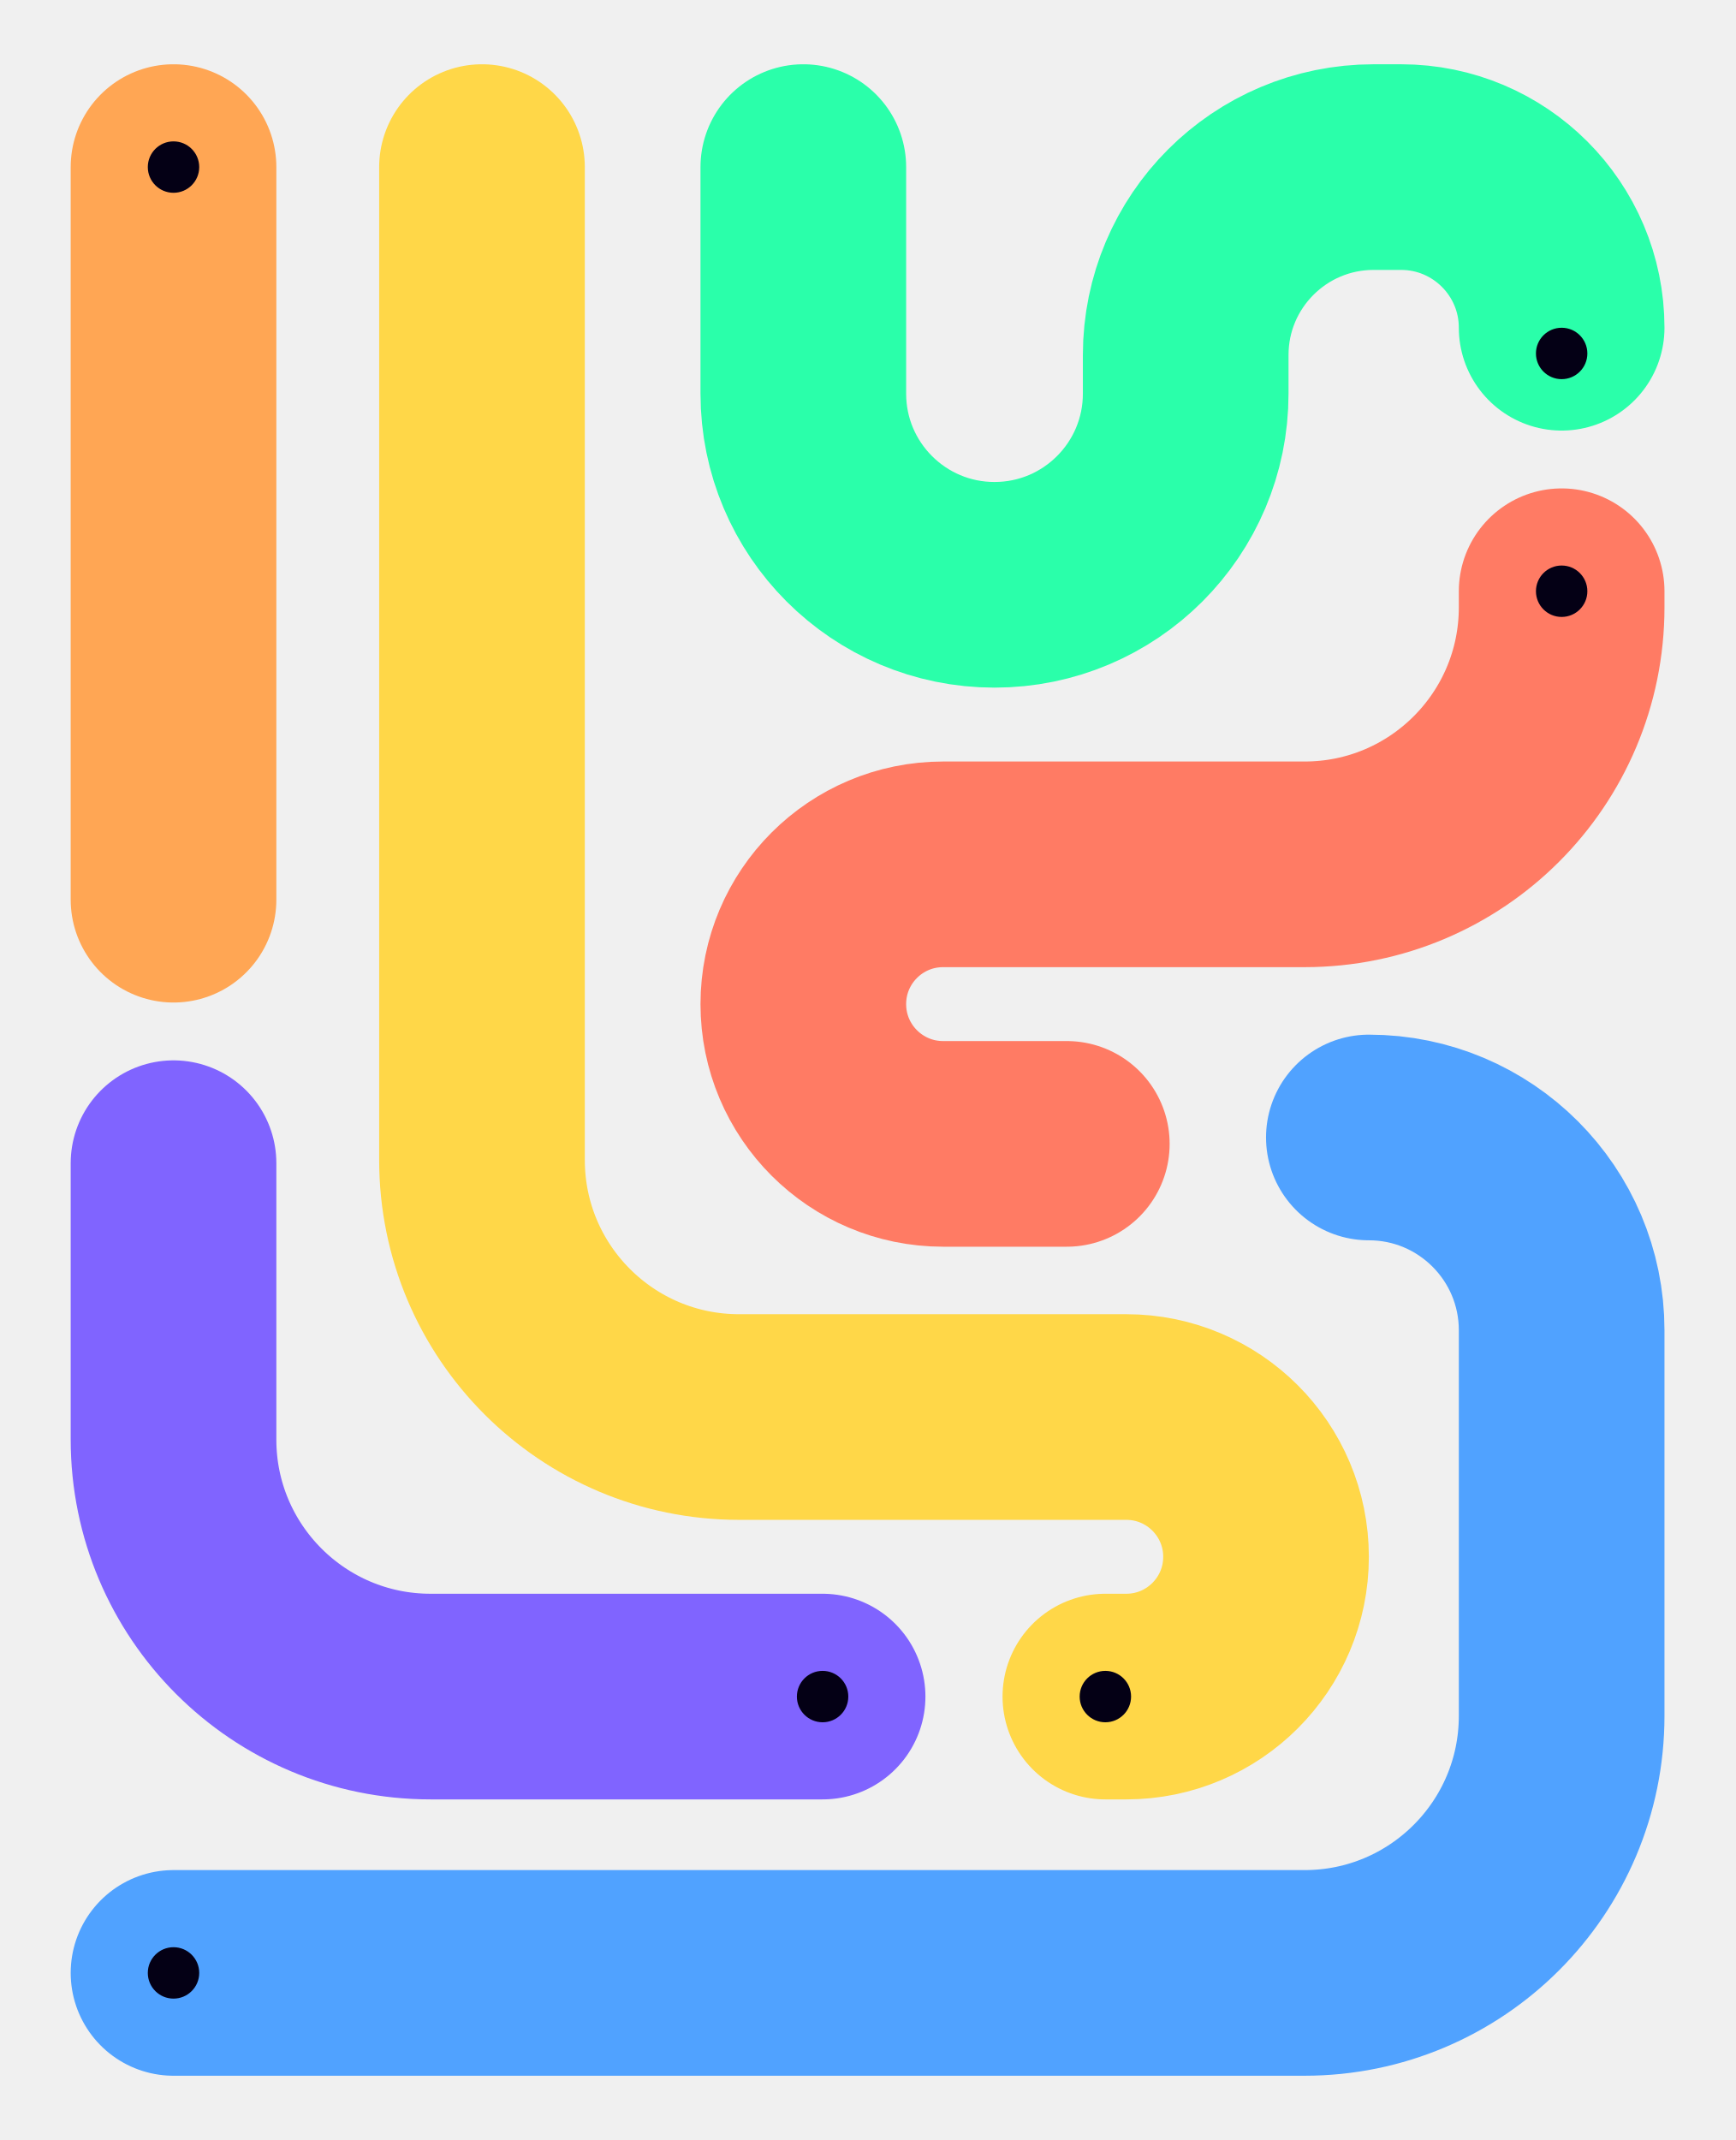
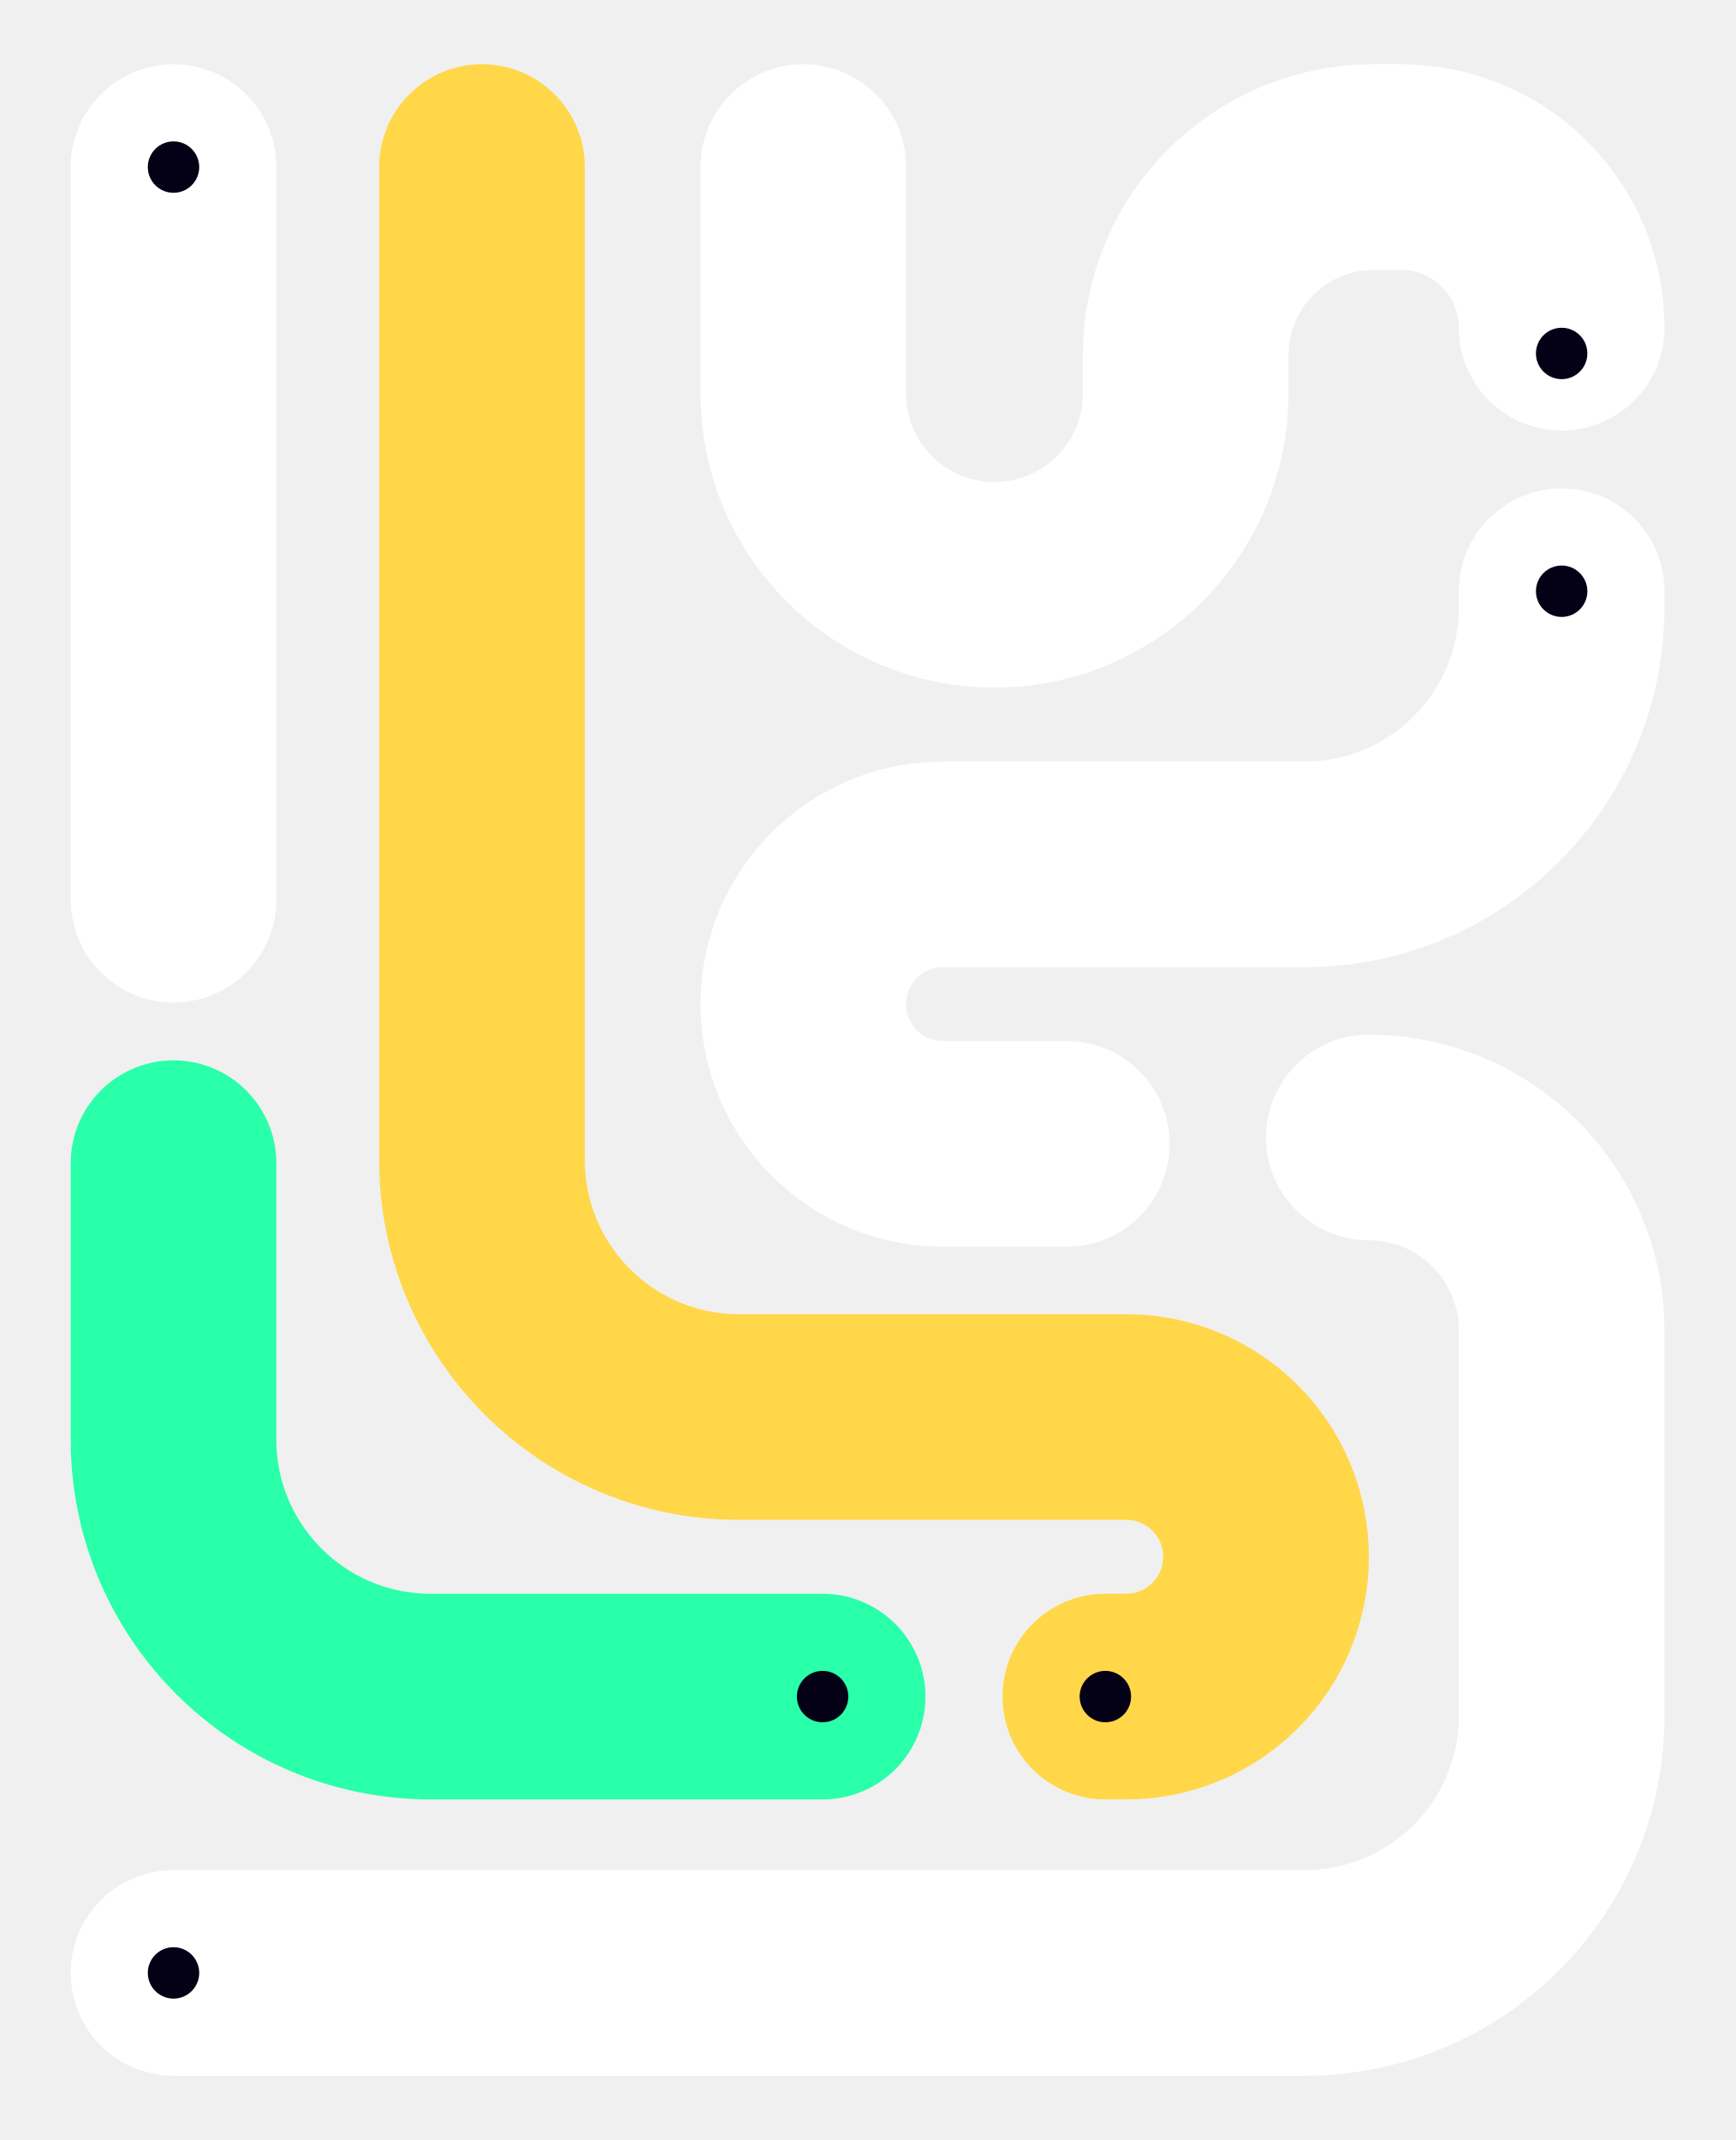
<svg xmlns="http://www.w3.org/2000/svg" width="270" height="333" viewBox="0 0 270 333" fill="none">
-   <path d="M27 307H203C225.091 307 243 289.091 243 267V207C243 190.431 229.569 177 213 177" stroke-width="32" stroke-linecap="round" stroke="#50A2FF" />
+   <path d="M27 307H203C225.091 307 243 289.091 243 267V207C243 190.431 229.569 177 213 177" stroke-width="32" stroke-linecap="round" stroke="white" />
  <circle cx="27" cy="307" r="4" fill="#040015" />
-   <path d="M128 264H67C44.909 264 27 246.091 27 224V181" stroke-width="32" stroke-linecap="round" stroke="#8064FF" />
+   <path d="M128 264H67C44.909 264 27 246.091 27 224V181" stroke-width="32" stroke-linecap="round" stroke="#2AFFAA" />
  <circle cx="128" cy="264" r="4" fill="#040015" />
-   <path d="M166 177.997H146.75C134.738 177.997 125 168.259 125 156.247C125 144.235 134.738 134.497 146.75 134.497H203C225.091 134.497 243 116.588 243 94.497V92" stroke-width="32" stroke-linecap="round" stroke="#FF7B64" />
+   <path d="M166 177.997H146.75C134.738 177.997 125 168.259 125 156.247C125 144.235 134.738 134.497 146.75 134.497H203C225.091 134.497 243 116.588 243 94.497V92" stroke-width="32" stroke-linecap="round" stroke="white" />
  <circle cx="243" cy="92" r="4" fill="#040015" />
-   <path d="M125 26L125 61.25C125 77.68 138.32 91 154.75 91C171.18 91 184.5 77.68 184.5 61.25L184.5 55.25C184.5 39.096 197.596 26 213.75 26L218 26C231.807 26 243 37.193 243 51" stroke-width="32" stroke-linecap="round" stroke="#2AFFAA" />
+   <path d="M125 26L125 61.25C125 77.68 138.32 91 154.75 91C171.18 91 184.5 77.68 184.5 61.25L184.5 55.25C184.5 39.096 197.596 26 213.75 26L218 26C231.807 26 243 37.193 243 51" stroke-width="32" stroke-linecap="round" stroke="white" />
  <circle cx="243" cy="55" r="4" fill="#040015" />
  <path d="M75 26V180.5C75 202.591 92.909 220.5 115 220.5H175.25C187.262 220.5 197 230.238 197 242.25C197 254.262 187.262 264 175.25 264H172" stroke-width="32" stroke-linecap="round" stroke="#FFD748" />
  <circle cx="172" cy="264" r="4" fill="#040015" />
-   <path d="M27 26L27 140" stroke-width="32" stroke-linecap="round" stroke="#FFA654" />
+   <path d="M27 26L27 140" stroke-width="32" stroke-linecap="round" stroke="white" />
  <circle cx="27" cy="26" r="4" fill="#040015" />
</svg>
